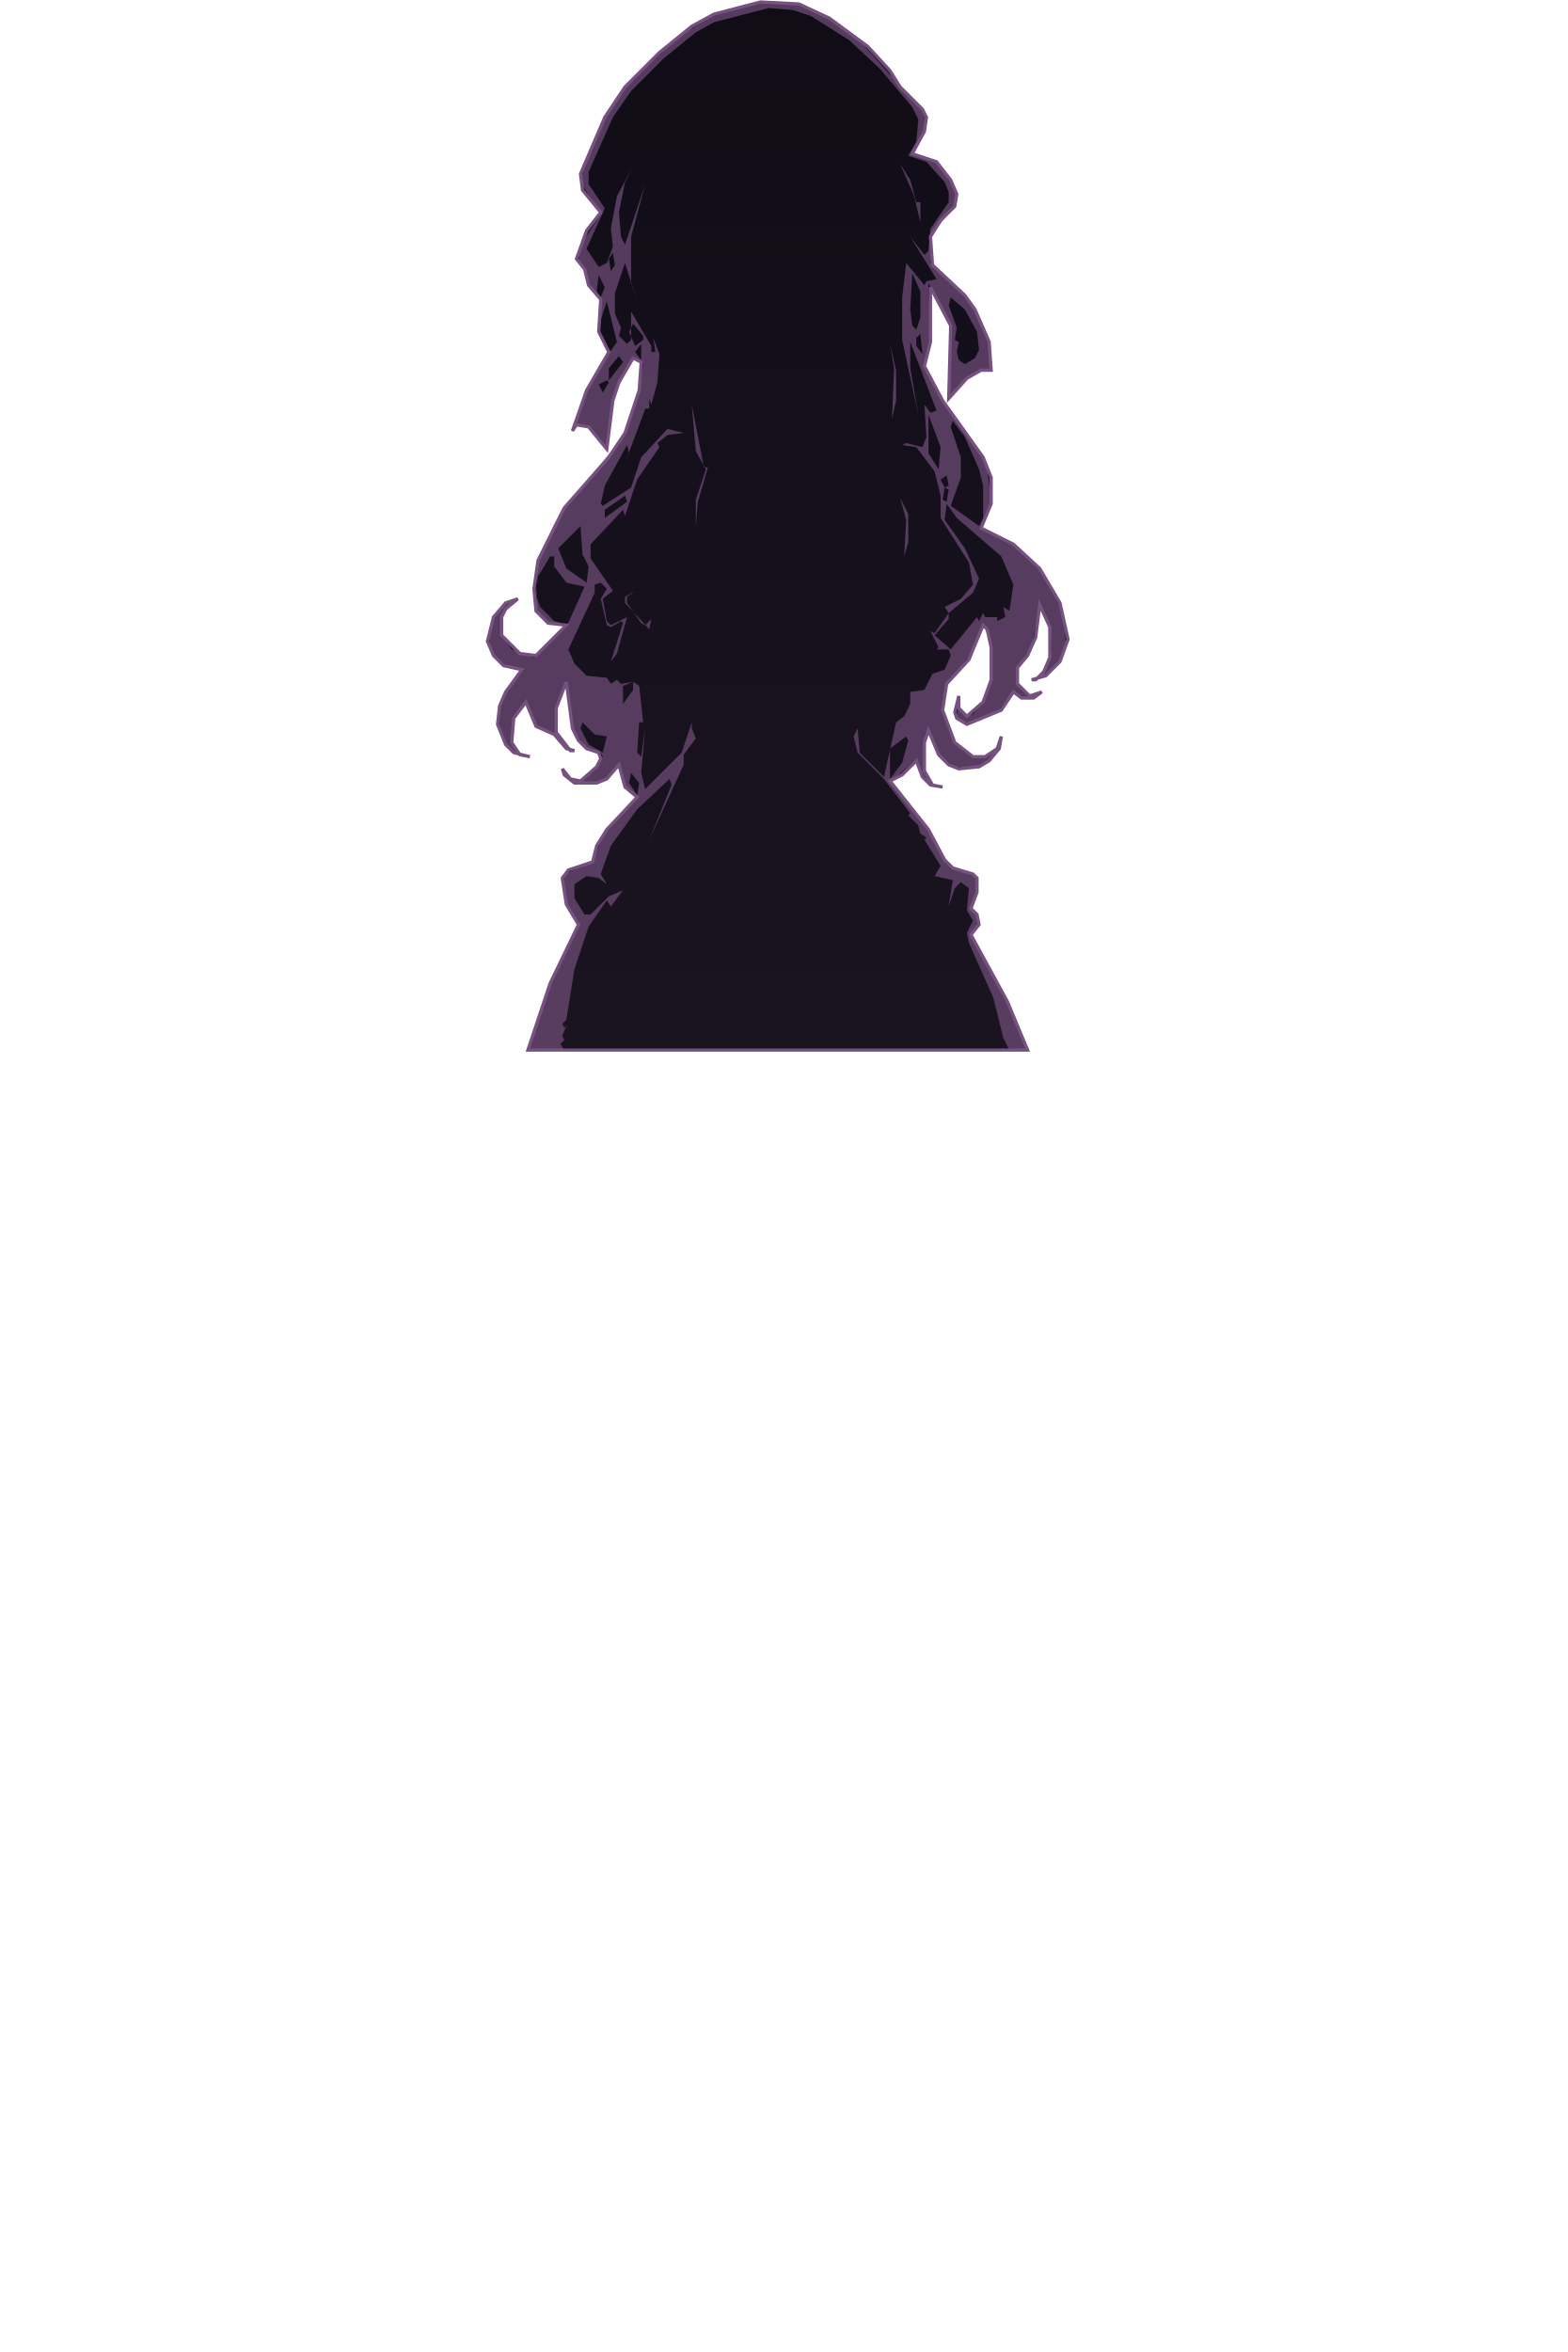
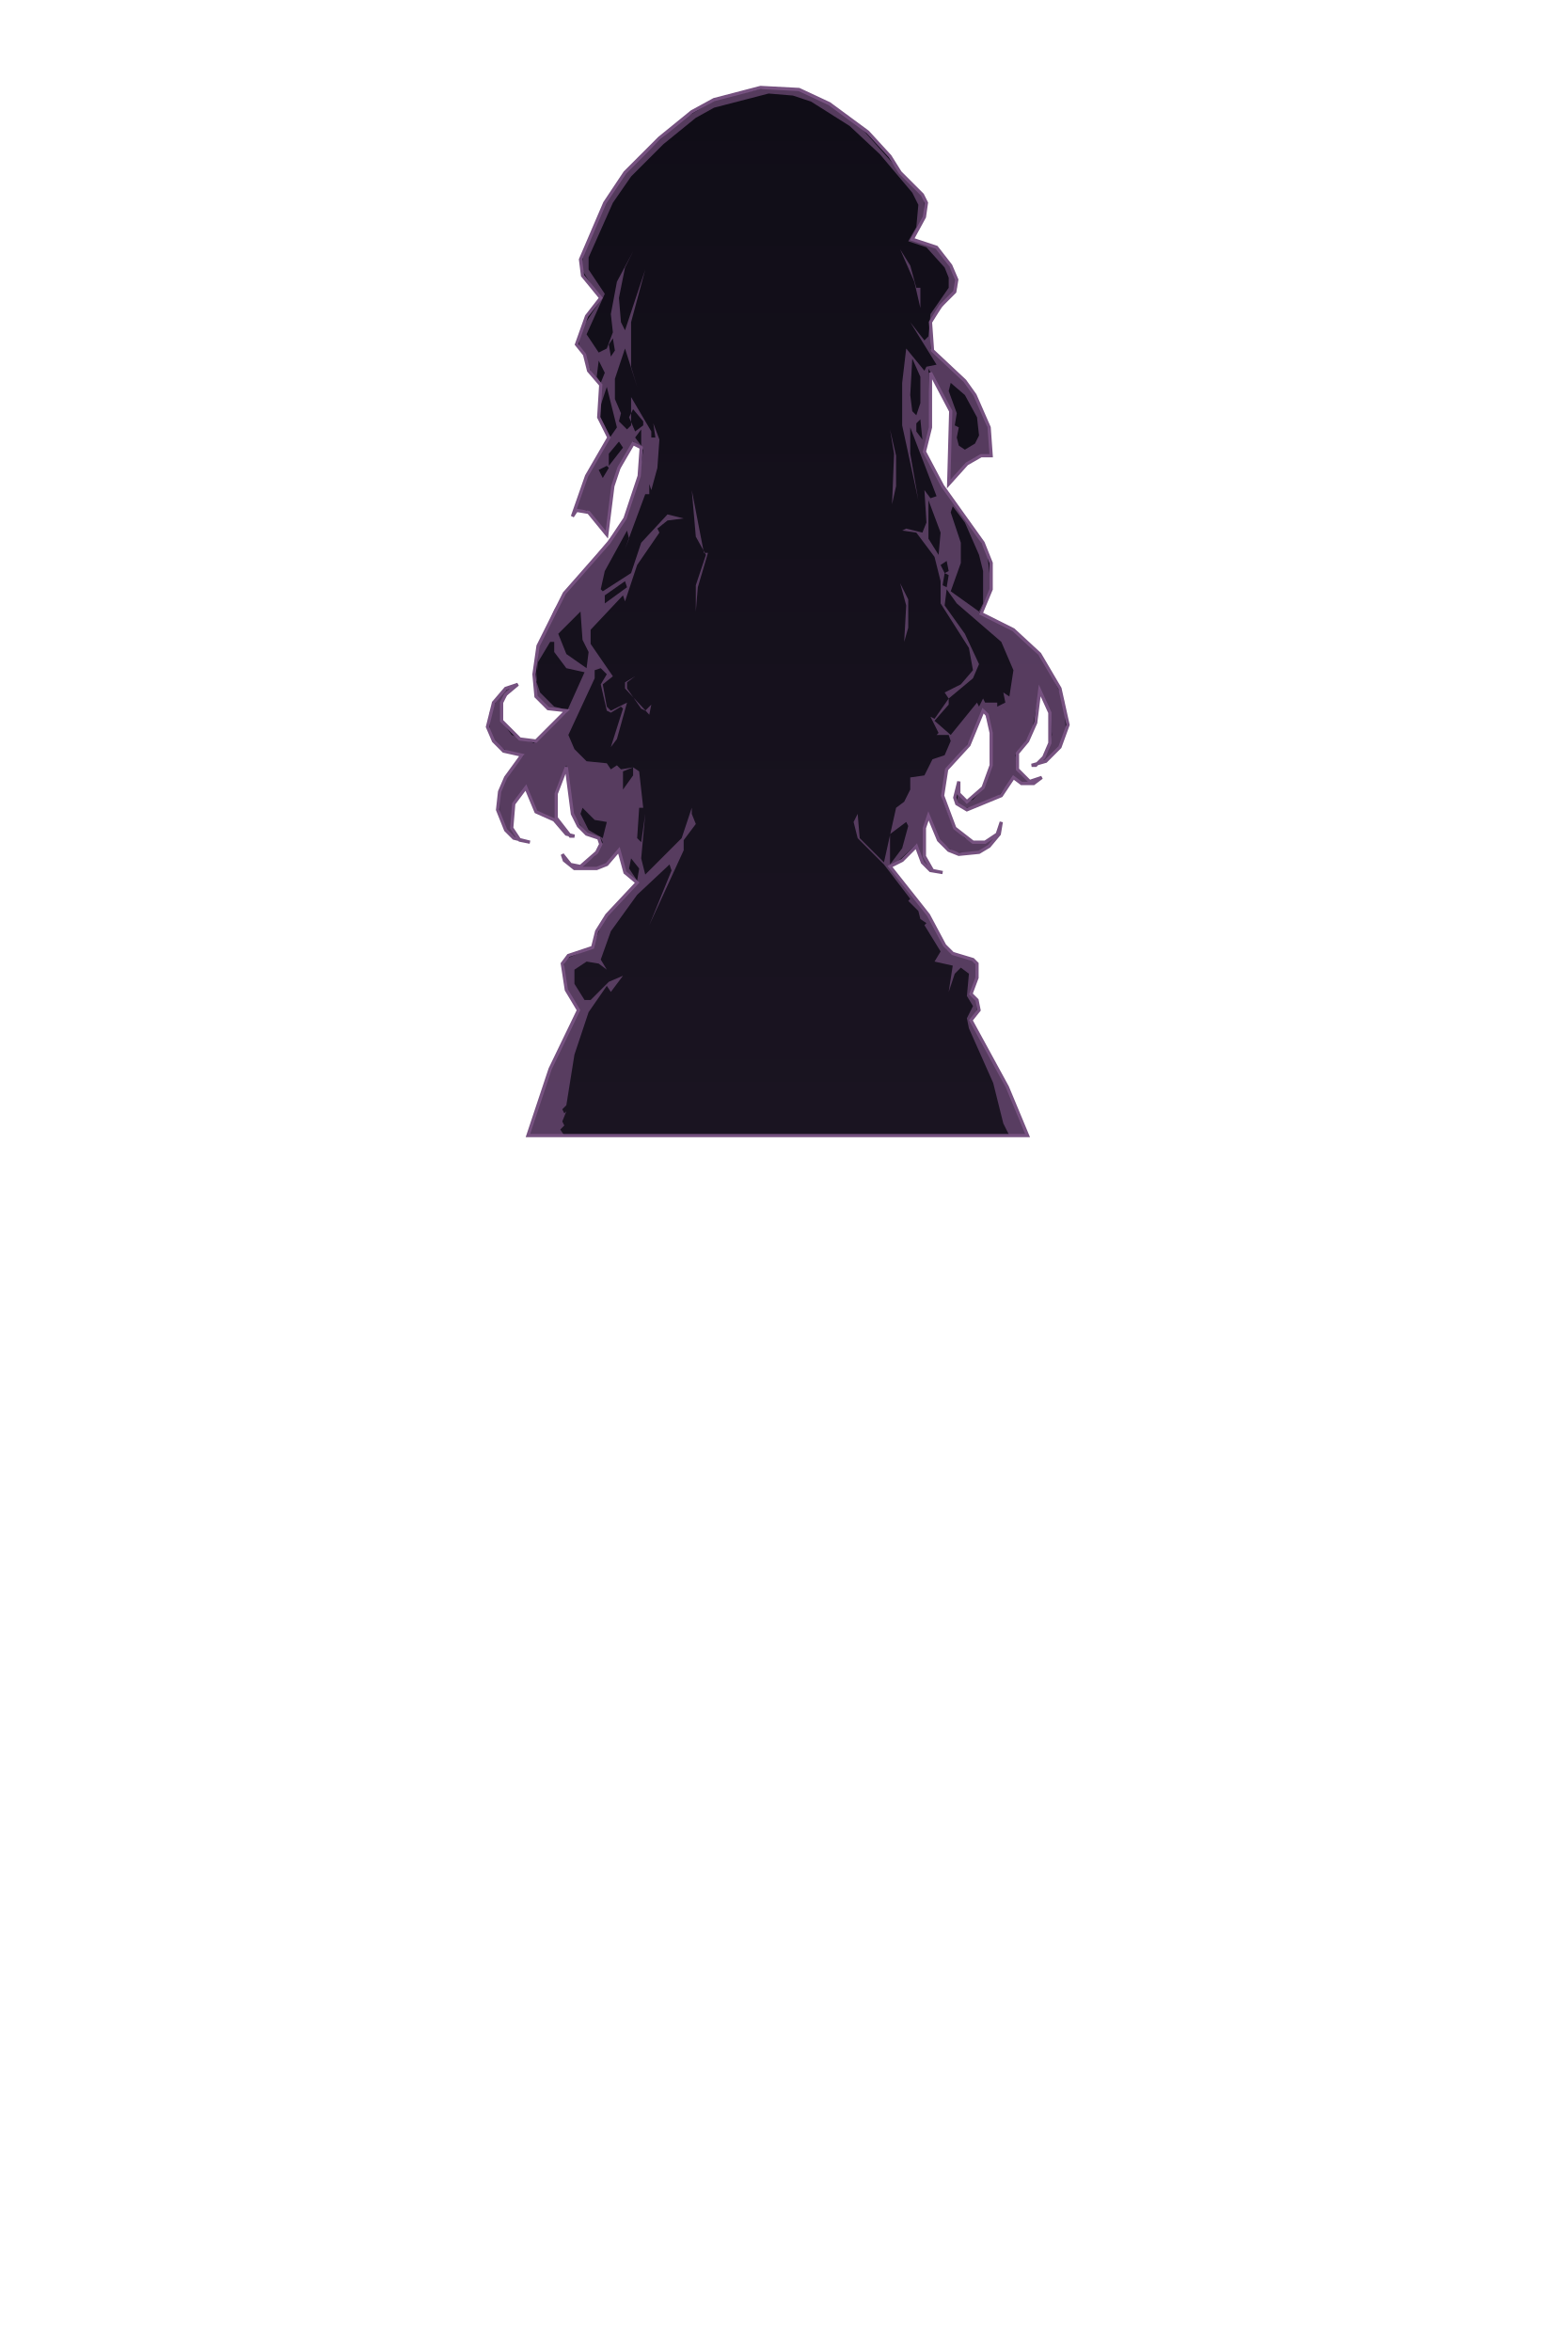
<svg xmlns="http://www.w3.org/2000/svg" viewBox="0 0 1024 1536" width="1024" height="1536">
-   <g transform="translate(244.4 -0.04) scale(1.3214)">
+   <g transform="translate(244.4 55.8) scale(1.3214)">
    <defs>
      <linearGradient id="ink" x2="0" y2="1">
        <stop stop-color="#100d17" />
        <stop offset="1" stop-color="#1a1421" />
      </linearGradient>
    </defs>
    <path fill="url(#ink)" stroke="#75517f" stroke-width="1.6" d="M168,7 L157,13 L141,26 L124,43 L114,58 L102,86 L103,94 L112,105 L105,114 L100,128 L104,133 L106,141 L112,148 L111,164 L116,174 L105,193 L98,213 L100,210 L106,211 L115,222 L118,198 L121,189 L128,177 L132,179 L131,193 L124,214 L116,226 L94,251 L81,277 L79,291 L80,302 L86,308 L95,309 L80,324 L72,323 L63,314 L63,305 L65,301 L71,296 L65,298 L59,305 L56,317 L59,324 L64,329 L73,331 L65,342 L62,349 L61,358 L65,368 L69,372 L77,374 L72,373 L68,367 L69,355 L75,347 L80,359 L89,363 L95,370 L99,371 L97,371 L90,362 L90,350 L95,337 L98,360 L101,366 L105,370 L111,372 L112,375 L110,379 L102,386 L97,385 L93,380 L94,383 L99,387 L110,387 L115,385 L121,378 L124,389 L130,394 L115,410 L110,418 L108,426 L96,430 L93,434 L95,447 L101,457 L87,486 L76,519 L323,519 L313,495 L295,462 L299,457 L298,452 L295,449 L298,441 L298,434 L296,432 L286,429 L282,425 L274,410 L255,386 L261,383 L268,376 L271,384 L275,388 L281,389 L276,388 L272,381 L272,367 L274,361 L279,373 L284,378 L289,380 L299,379 L304,376 L309,370 L310,364 L308,370 L302,374 L296,374 L287,367 L281,351 L283,338 L294,326 L301,309 L303,311 L305,320 L305,336 L301,347 L293,354 L289,350 L289,344 L287,352 L288,355 L293,358 L310,351 L316,342 L320,345 L326,345 L330,342 L324,344 L318,338 L318,330 L323,324 L327,315 L329,299 L334,310 L334,325 L331,332 L327,336 L325,336 L332,334 L339,327 L343,316 L339,298 L329,281 L316,269 L300,261 L305,249 L305,236 L301,226 L281,198 L272,181 L275,169 L275,142 L285,161 L284,197 L293,187 L300,183 L305,183 L304,169 L297,153 L292,146 L276,131 L275,117 L280,109 L287,102 L288,96 L285,89 L278,80 L266,76 L272,65 L273,58 L271,54 L260,43 L255,35 L244,23 L225,9 L210,2 L191,1Z" />
    <path fill="#795383" opacity=".65" d="M169,7 L152,17 L125,42 L116,55 L105,78 L102,90 L112,106 L102,121 L101,130 L104,133 L108,144 L112,148 L112,167 L112,158 L115,149 L120,169 L111,182 L103,198 L99,211 L105,210 L115,222 L118,197 L128,176 L133,180 L131,194 L123,216 L95,250 L89,259 L81,278 L80,301 L86,308 L93,308 L89,307 L82,300 L80,294 L81,285 L87,275 L89,275 L89,280 L95,288 L104,290 L95,310 L79,325 L68,321 L63,314 L63,305 L69,297 L63,300 L57,310 L57,320 L60,325 L67,330 L74,331 L66,341 L62,350 L62,361 L66,369 L72,373 L68,368 L68,358 L75,346 L79,357 L83,361 L89,363 L93,368 L90,362 L90,349 L95,336 L98,360 L105,370 L112,372 L113,374 L109,381 L102,386 L98,386 L94,383 L99,387 L110,387 L116,384 L121,378 L125,390 L130,394 L113,413 L108,426 L94,432 L94,444 L101,458 L88,484 L76,519 L94,519 L92,516 L94,514 L93,512 L95,507 L94,508 L93,506 L95,504 L99,479 L106,458 L115,445 L117,448 L123,440 L116,443 L107,452 L104,452 L99,444 L99,437 L105,433 L111,434 L115,437 L112,432 L117,418 L130,400 L146,385 L147,388 L136,415 L153,378 L153,373 L159,365 L157,360 L157,350 L157,357 L152,372 L134,390 L132,382 L134,360 L132,374 L130,372 L131,357 L133,357 L131,339 L128,337 L122,338 L120,336 L117,338 L115,335 L105,334 L99,328 L96,321 L109,293 L109,289 L112,288 L115,291 L112,296 L115,309 L117,310 L122,307 L123,308 L117,327 L120,323 L125,305 L117,309 L115,307 L113,296 L118,292 L107,276 L107,269 L123,252 L124,255 L130,237 L141,221 L140,219 L145,215 L153,214 L145,212 L132,226 L127,241 L113,250 L112,249 L114,240 L125,220 L126,224 L124,229 L134,202 L136,202 L136,197 L137,200 L140,189 L141,175 L138,167 L139,174 L137,174 L137,171 L127,154 L127,168 L125,170 L121,166 L122,162 L119,155 L119,145 L124,130 L130,149 L127,139 L127,117 L134,91 L124,121 L122,117 L121,105 L124,90 L128,82 L120,97 L117,113 L118,122 L115,130 L111,132 L105,123 L114,103 L106,91 L106,85 L118,58 L127,45 L143,29 L159,16 L168,11 L195,4 L207,5 L216,8 L235,20 L250,34 L266,53 L269,59 L268,70 L264,77 L273,80 L282,90 L284,95 L284,100 L275,113 L274,124 L272,126 L265,117 L278,138 L273,139 L272,141 L263,130 L261,147 L261,168 L269,205 L265,182 L265,169 L278,203 L275,204 L272,200 L273,216 L271,221 L263,219 L257,222 L261,220 L268,221 L277,233 L280,245 L280,256 L294,278 L296,289 L290,296 L282,300 L284,303 L277,313 L275,312 L279,320 L278,321 L284,321 L285,324 L282,331 L276,333 L272,341 L265,342 L265,348 L262,354 L258,357 L252,384 L240,372 L239,360 L237,364 L239,372 L252,385 L265,402 L264,403 L269,408 L270,412 L273,414 L272,415 L280,428 L277,433 L286,435 L284,448 L287,439 L290,436 L294,439 L293,450 L296,455 L293,461 L294,466 L306,493 L311,513 L314,519 L323,519 L317,504 L295,462 L298,459 L298,453 L295,449 L298,440 L297,433 L283,427 L273,409 L255,387 L268,375 L270,382 L277,389 L272,382 L272,366 L274,361 L280,374 L287,379 L298,379 L305,375 L309,369 L303,374 L296,374 L292,372 L286,366 L281,353 L282,340 L296,322 L301,308 L305,319 L305,337 L302,346 L296,353 L292,354 L288,347 L289,346 L288,355 L290,357 L297,357 L308,352 L316,342 L321,345 L327,344 L323,344 L319,340 L317,331 L325,320 L329,298 L334,309 L335,321 L333,329 L328,335 L333,333 L338,328 L342,320 L341,304 L331,284 L317,270 L299,261 L305,248 L303,231 L295,217 L280,197 L272,182 L275,167 L274,140 L285,160 L284,196 L297,184 L305,183 L305,174 L299,157 L291,145 L275,130 L275,117 L288,100 L288,96 L282,85 L276,79 L266,76 L272,64 L272,56 L239,19 L221,7 L209,2 L194,1Z M283,249 L288,256 L310,275 L316,289 L314,302 L311,300 L312,305 L308,307 L308,305 L302,305 L301,303 L299,307 L298,305 L285,321 L277,314 L284,306 L284,303 L296,293 L299,286 L292,271 L282,257Z M286,208 L292,216 L299,232 L301,240 L301,256 L299,260 L285,250 L290,236 L290,226 L285,211Z M285,147 L292,153 L298,164 L299,173 L297,177 L292,180 L289,178 L288,174 L289,169 L287,168 L288,162 L284,151Z M102,260 L103,274 L106,280 L105,288 L95,281 L91,271Z M263,364 L264,366 L261,377 L255,385 L255,370Z M274,205 L280,221 L279,232 L274,224Z M266,135 L270,144 L270,157 L268,163 L266,161 L265,153Z M103,357 L109,363 L115,364 L113,372 L106,368 L102,360Z M128,160 L133,166 L133,168 L129,171 L126,164Z M124,245 L125,248 L114,256 L114,252Z M157,200 L159,223 L164,232 L159,247 L159,260 L160,248 L165,231 L163,231Z M121,176 L123,179 L116,188 L116,182Z M128,337 L128,341 L123,348 L123,339Z M127,382 L131,387 L130,393 L126,387Z M111,136 L114,142 L112,147 L110,144Z M260,246 L263,257 L262,275 L264,268 L264,254Z M255,170 L257,182 L256,207 L258,198 L258,183Z M270,165 L271,175 L268,171 L268,167Z M260,81 L267,97 L270,110 L270,120 L270,100 L268,100 L265,89Z M132,170 L132,178 L129,174Z M118,125 L119,131 L117,134 L116,128Z M282,241 L284,242 L283,248 L281,247Z M283,235 L284,240 L282,241 L280,237Z M129,292 L124,295 L124,298 L136,311 L137,306 L134,309 L132,308 L125,298 L125,295Z M115,188 L116,189 L113,194 L111,190Z" />
  </g>
</svg>
